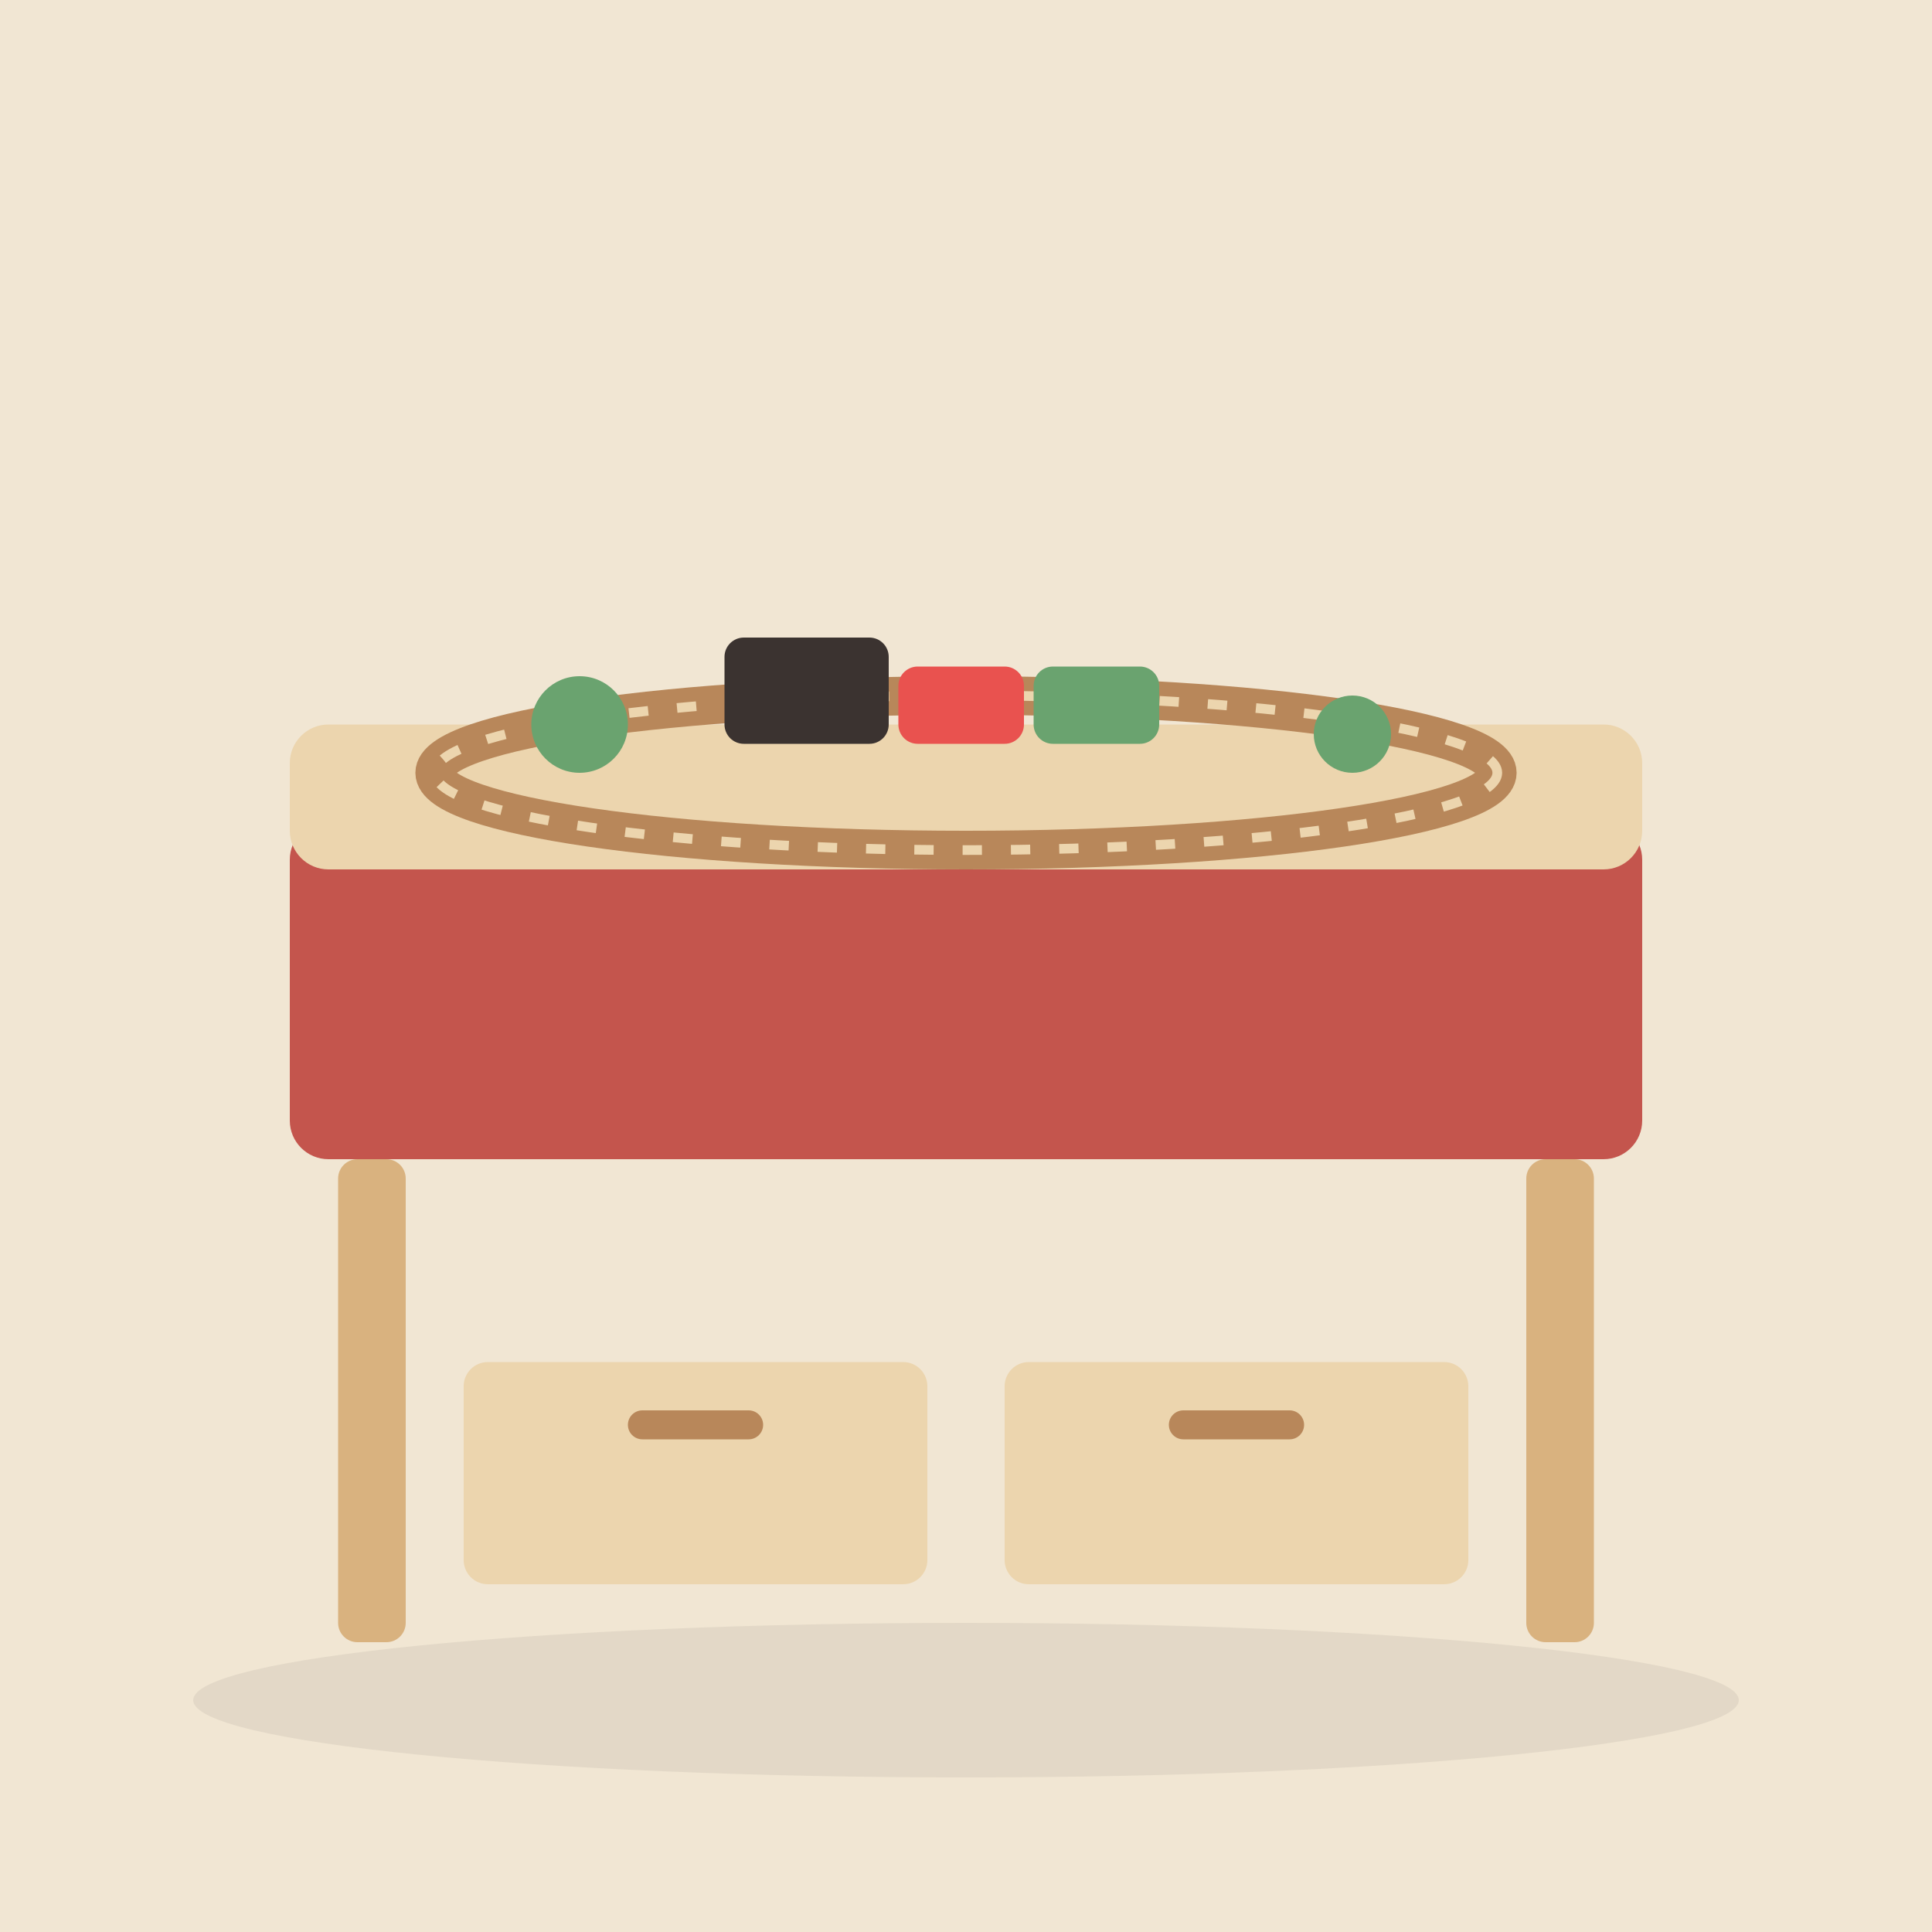
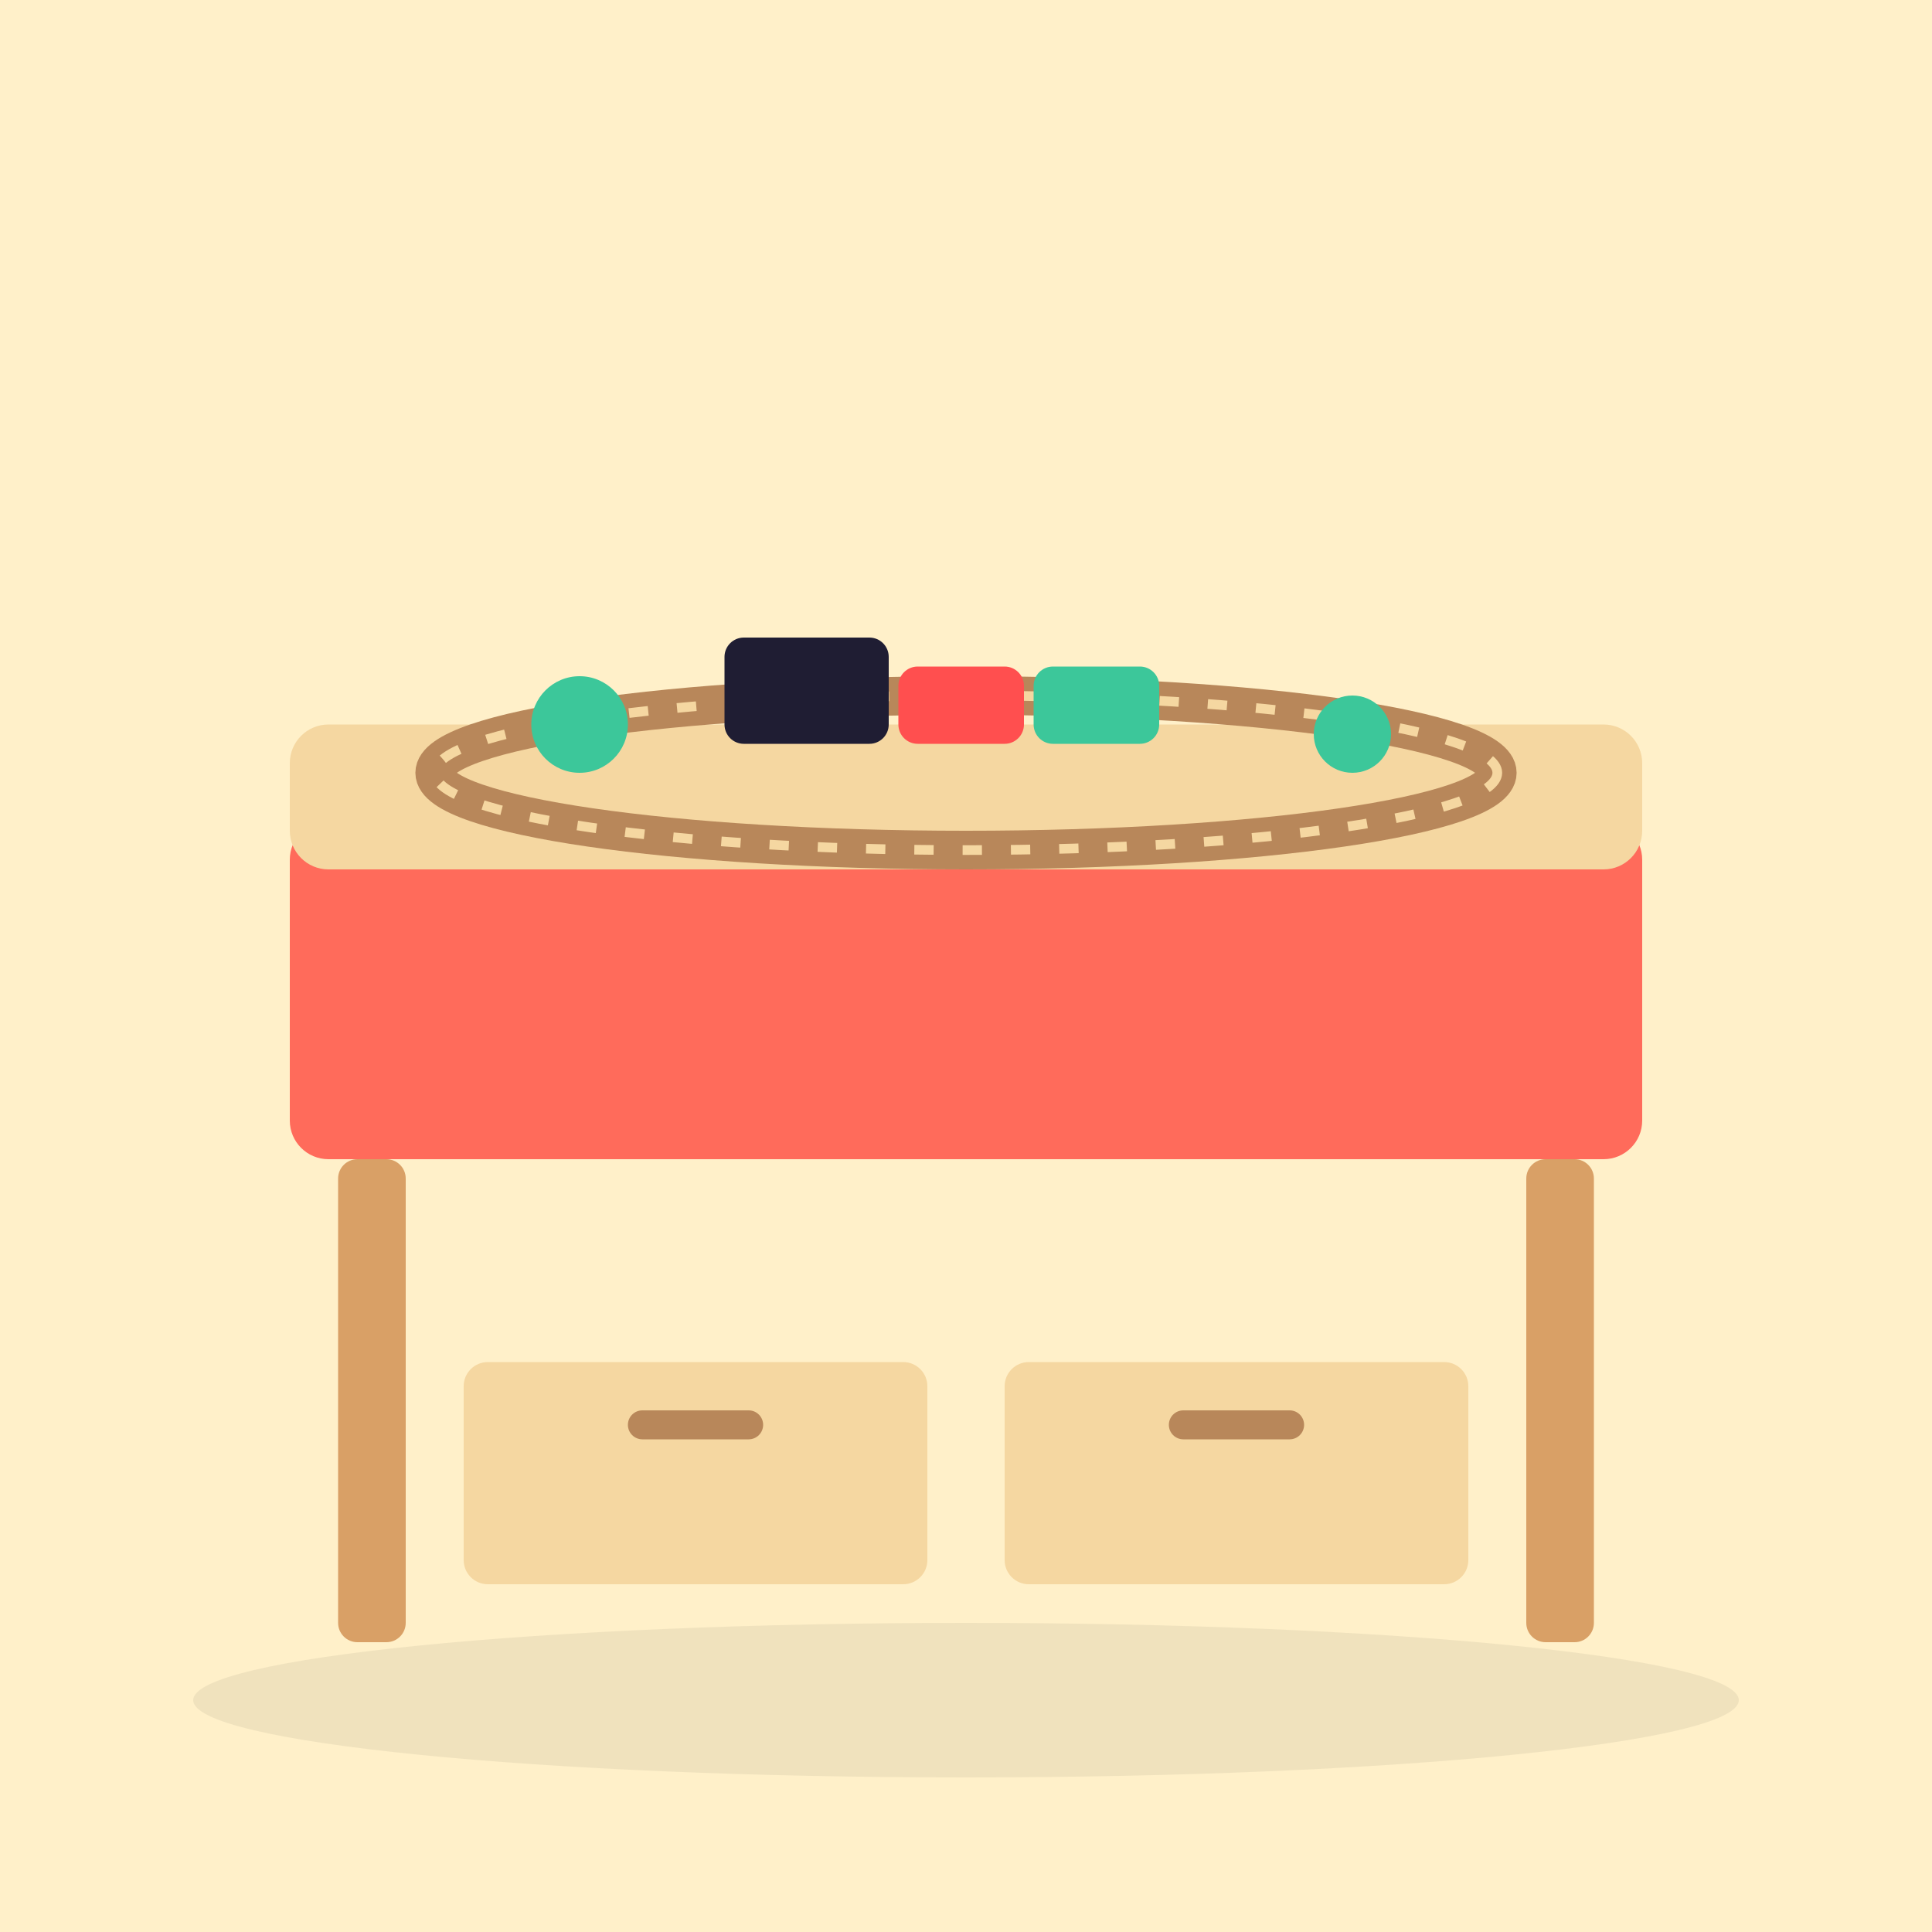
<svg xmlns="http://www.w3.org/2000/svg" viewBox="0 0 400 400">
-   <rect width="400" height="400" fill="#f1e6d3" />
+   <rect width="400" height="400" fill="#fff0c9" />
  <ellipse cx="200" cy="352" rx="160" ry="16" fill="#000" opacity=".06" />
-   <rect x="60" y="170" width="280" height="70" rx="8" fill="#c4554d" />
-   <rect x="60" y="150" width="280" height="30" rx="8" fill="#ecd5ae" />
+   <rect x="60" y="170" width="280" height="70" rx="8" fill="#ff6b5b" />
+   <rect x="60" y="150" width="280" height="30" rx="8" fill="#f5d7a1" />
  <ellipse cx="200" cy="160" rx="110" ry="16" fill="none" stroke="#b8875a" stroke-width="8" />
-   <ellipse cx="200" cy="160" rx="110" ry="16" fill="none" stroke="#ecd5ae" stroke-width="2" stroke-dasharray="4 6" />
-   <rect x="150" y="132" width="34" height="22" rx="4" fill="#3b3330" />
-   <rect x="186" y="138" width="26" height="16" rx="4" fill="#e9524f" />
-   <rect x="214" y="138" width="26" height="16" rx="4" fill="#6aa36f" />
-   <circle cx="120" cy="150" r="10" fill="#6aa36f" />
-   <circle cx="280" cy="152" r="8" fill="#6aa36f" />
-   <rect x="70" y="240" width="14" height="100" rx="4" fill="#d9b27f" />
-   <rect x="316" y="240" width="14" height="100" rx="4" fill="#d9b27f" />
-   <rect x="96" y="282" width="96" height="46" rx="5" fill="#ecd5ae" />
-   <rect x="208" y="282" width="96" height="46" rx="5" fill="#ecd5ae" />
+   <ellipse cx="200" cy="160" rx="110" ry="16" fill="none" stroke="#f5d7a1" stroke-width="2" stroke-dasharray="4 6" />
+   <rect x="150" y="132" width="34" height="22" rx="4" fill="#1f1d33" />
+   <rect x="186" y="138" width="26" height="16" rx="4" fill="#ff4f4f" />
+   <rect x="214" y="138" width="26" height="16" rx="4" fill="#3cc79a" />
+   <circle cx="120" cy="150" r="10" fill="#3cc79a" />
+   <circle cx="280" cy="152" r="8" fill="#3cc79a" />
+   <rect x="70" y="240" width="14" height="100" rx="4" fill="#d9a066" />
+   <rect x="316" y="240" width="14" height="100" rx="4" fill="#d9a066" />
+   <rect x="96" y="282" width="96" height="46" rx="5" fill="#f5d7a1" />
+   <rect x="208" y="282" width="96" height="46" rx="5" fill="#f5d7a1" />
  <rect x="130" y="292" width="28" height="6" rx="3" fill="#b8875a" />
  <rect x="242" y="292" width="28" height="6" rx="3" fill="#b8875a" />
</svg>
